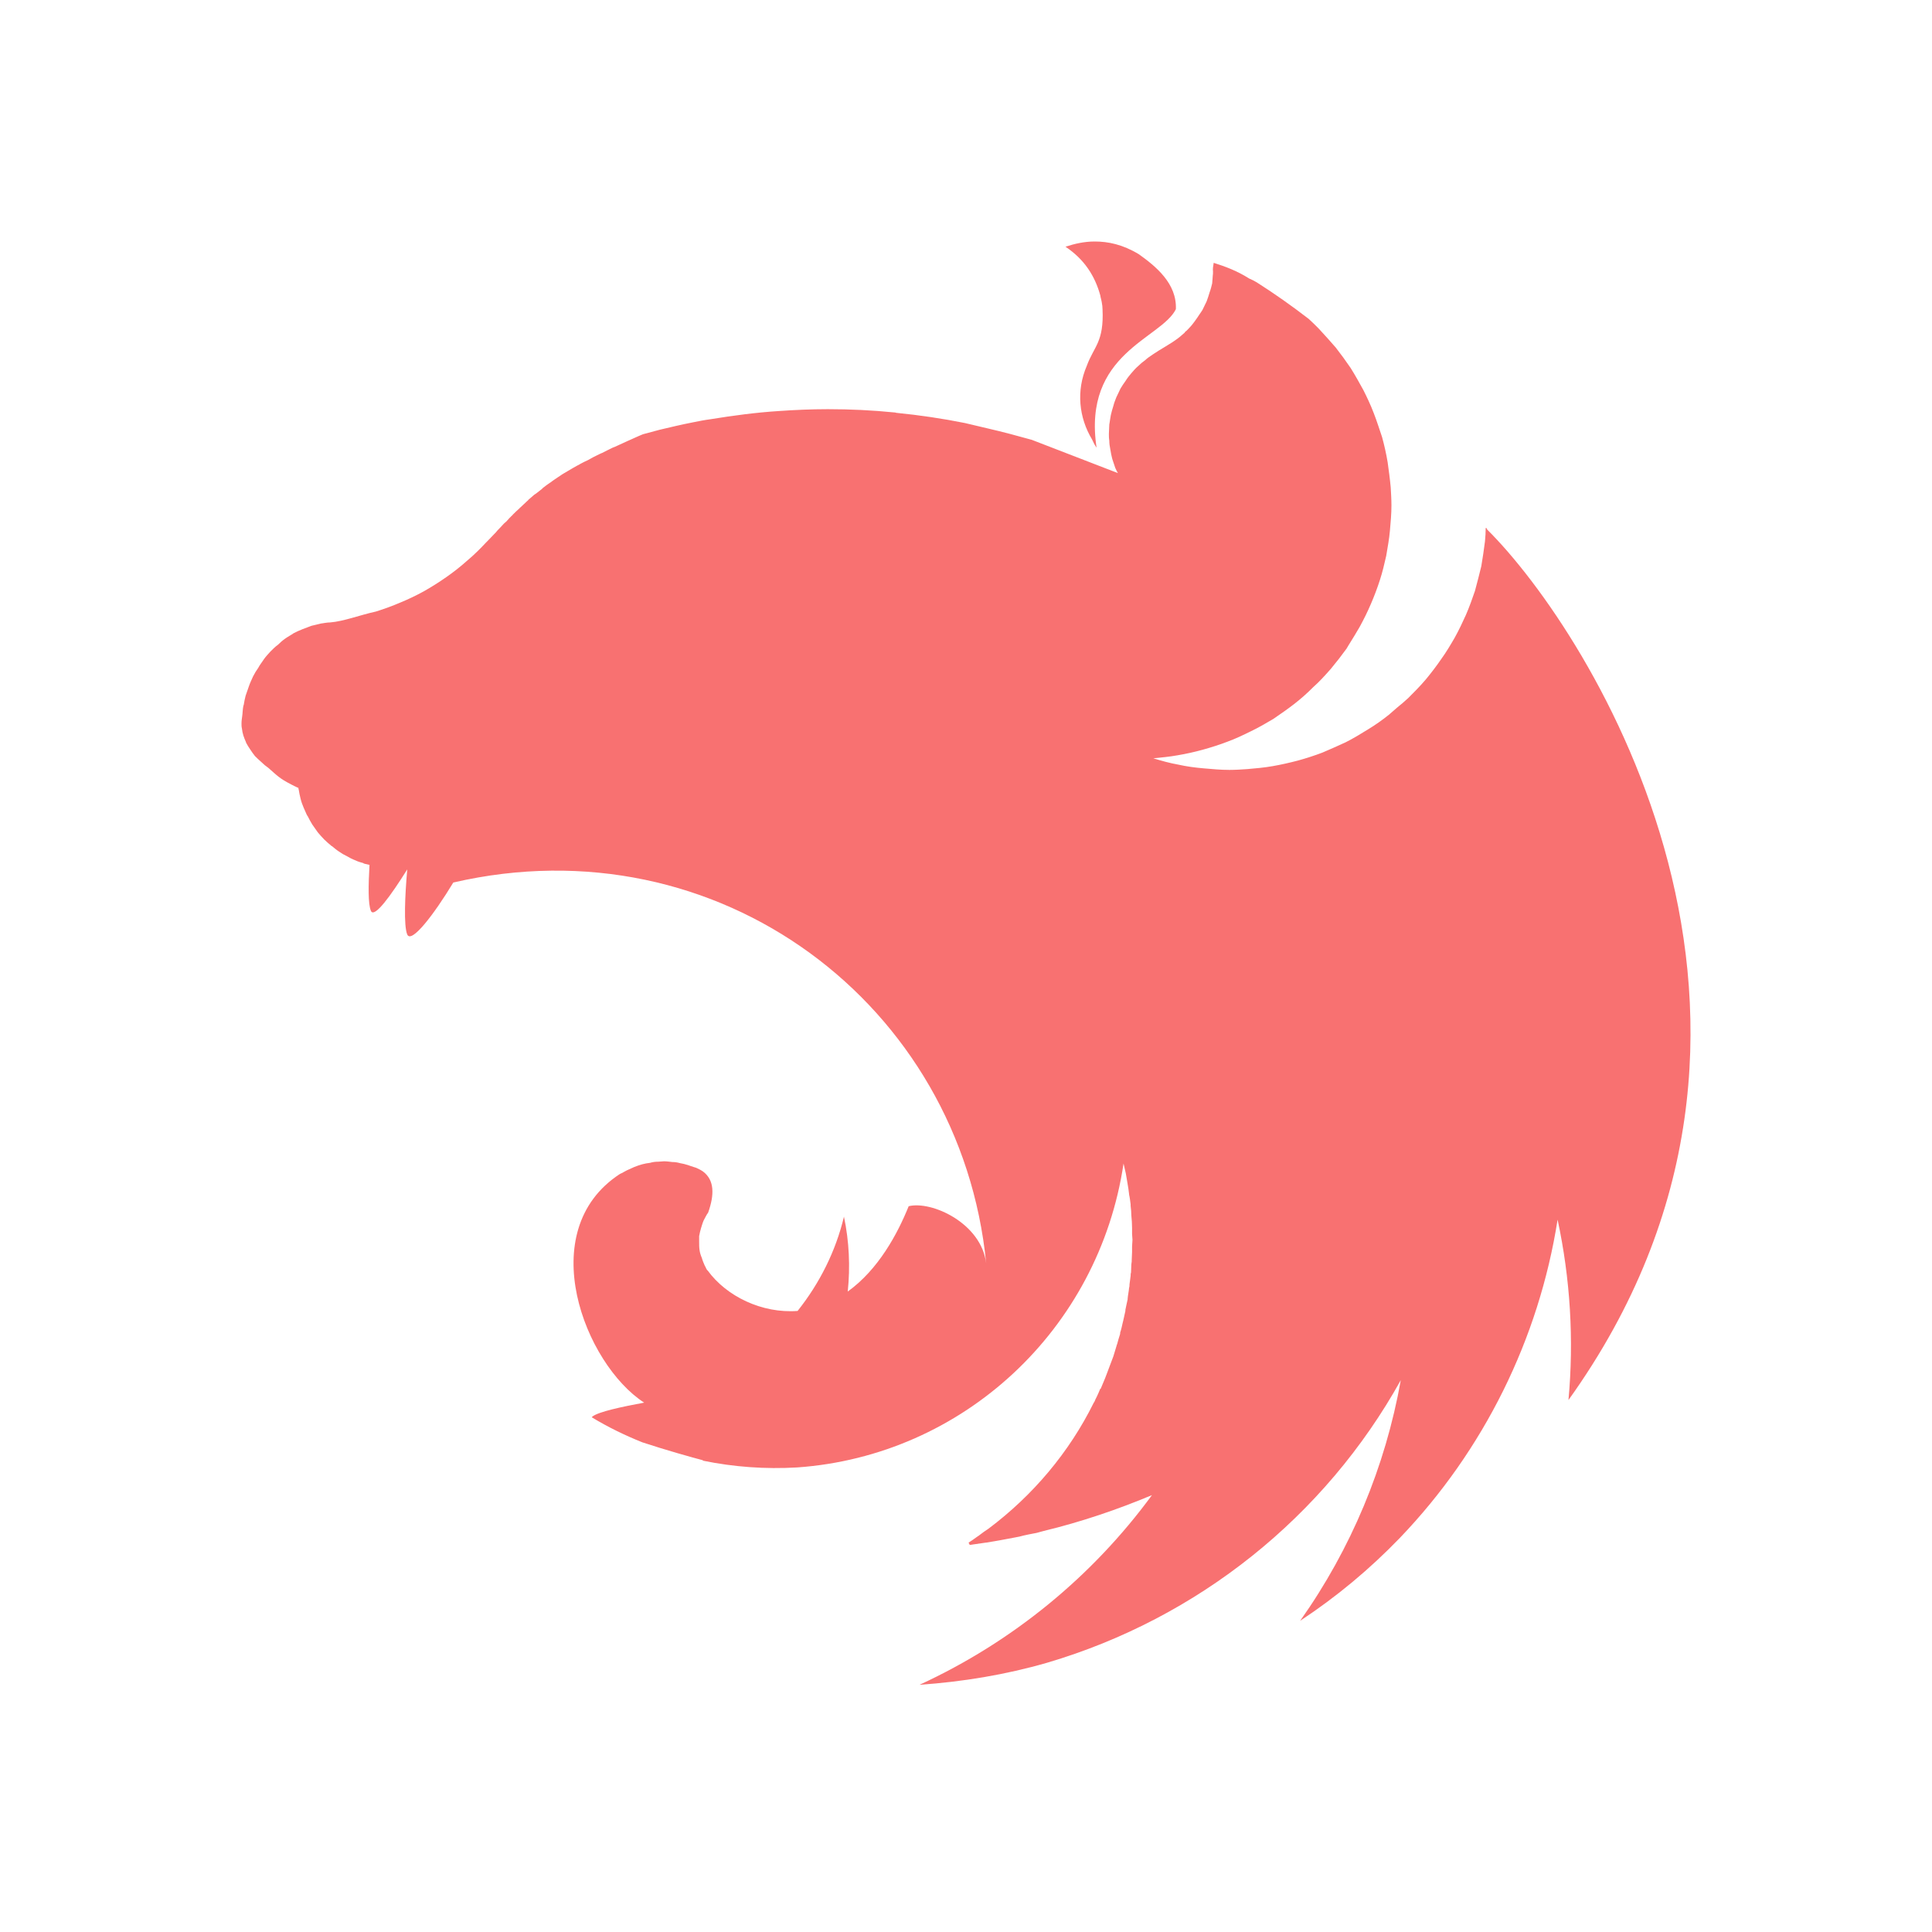
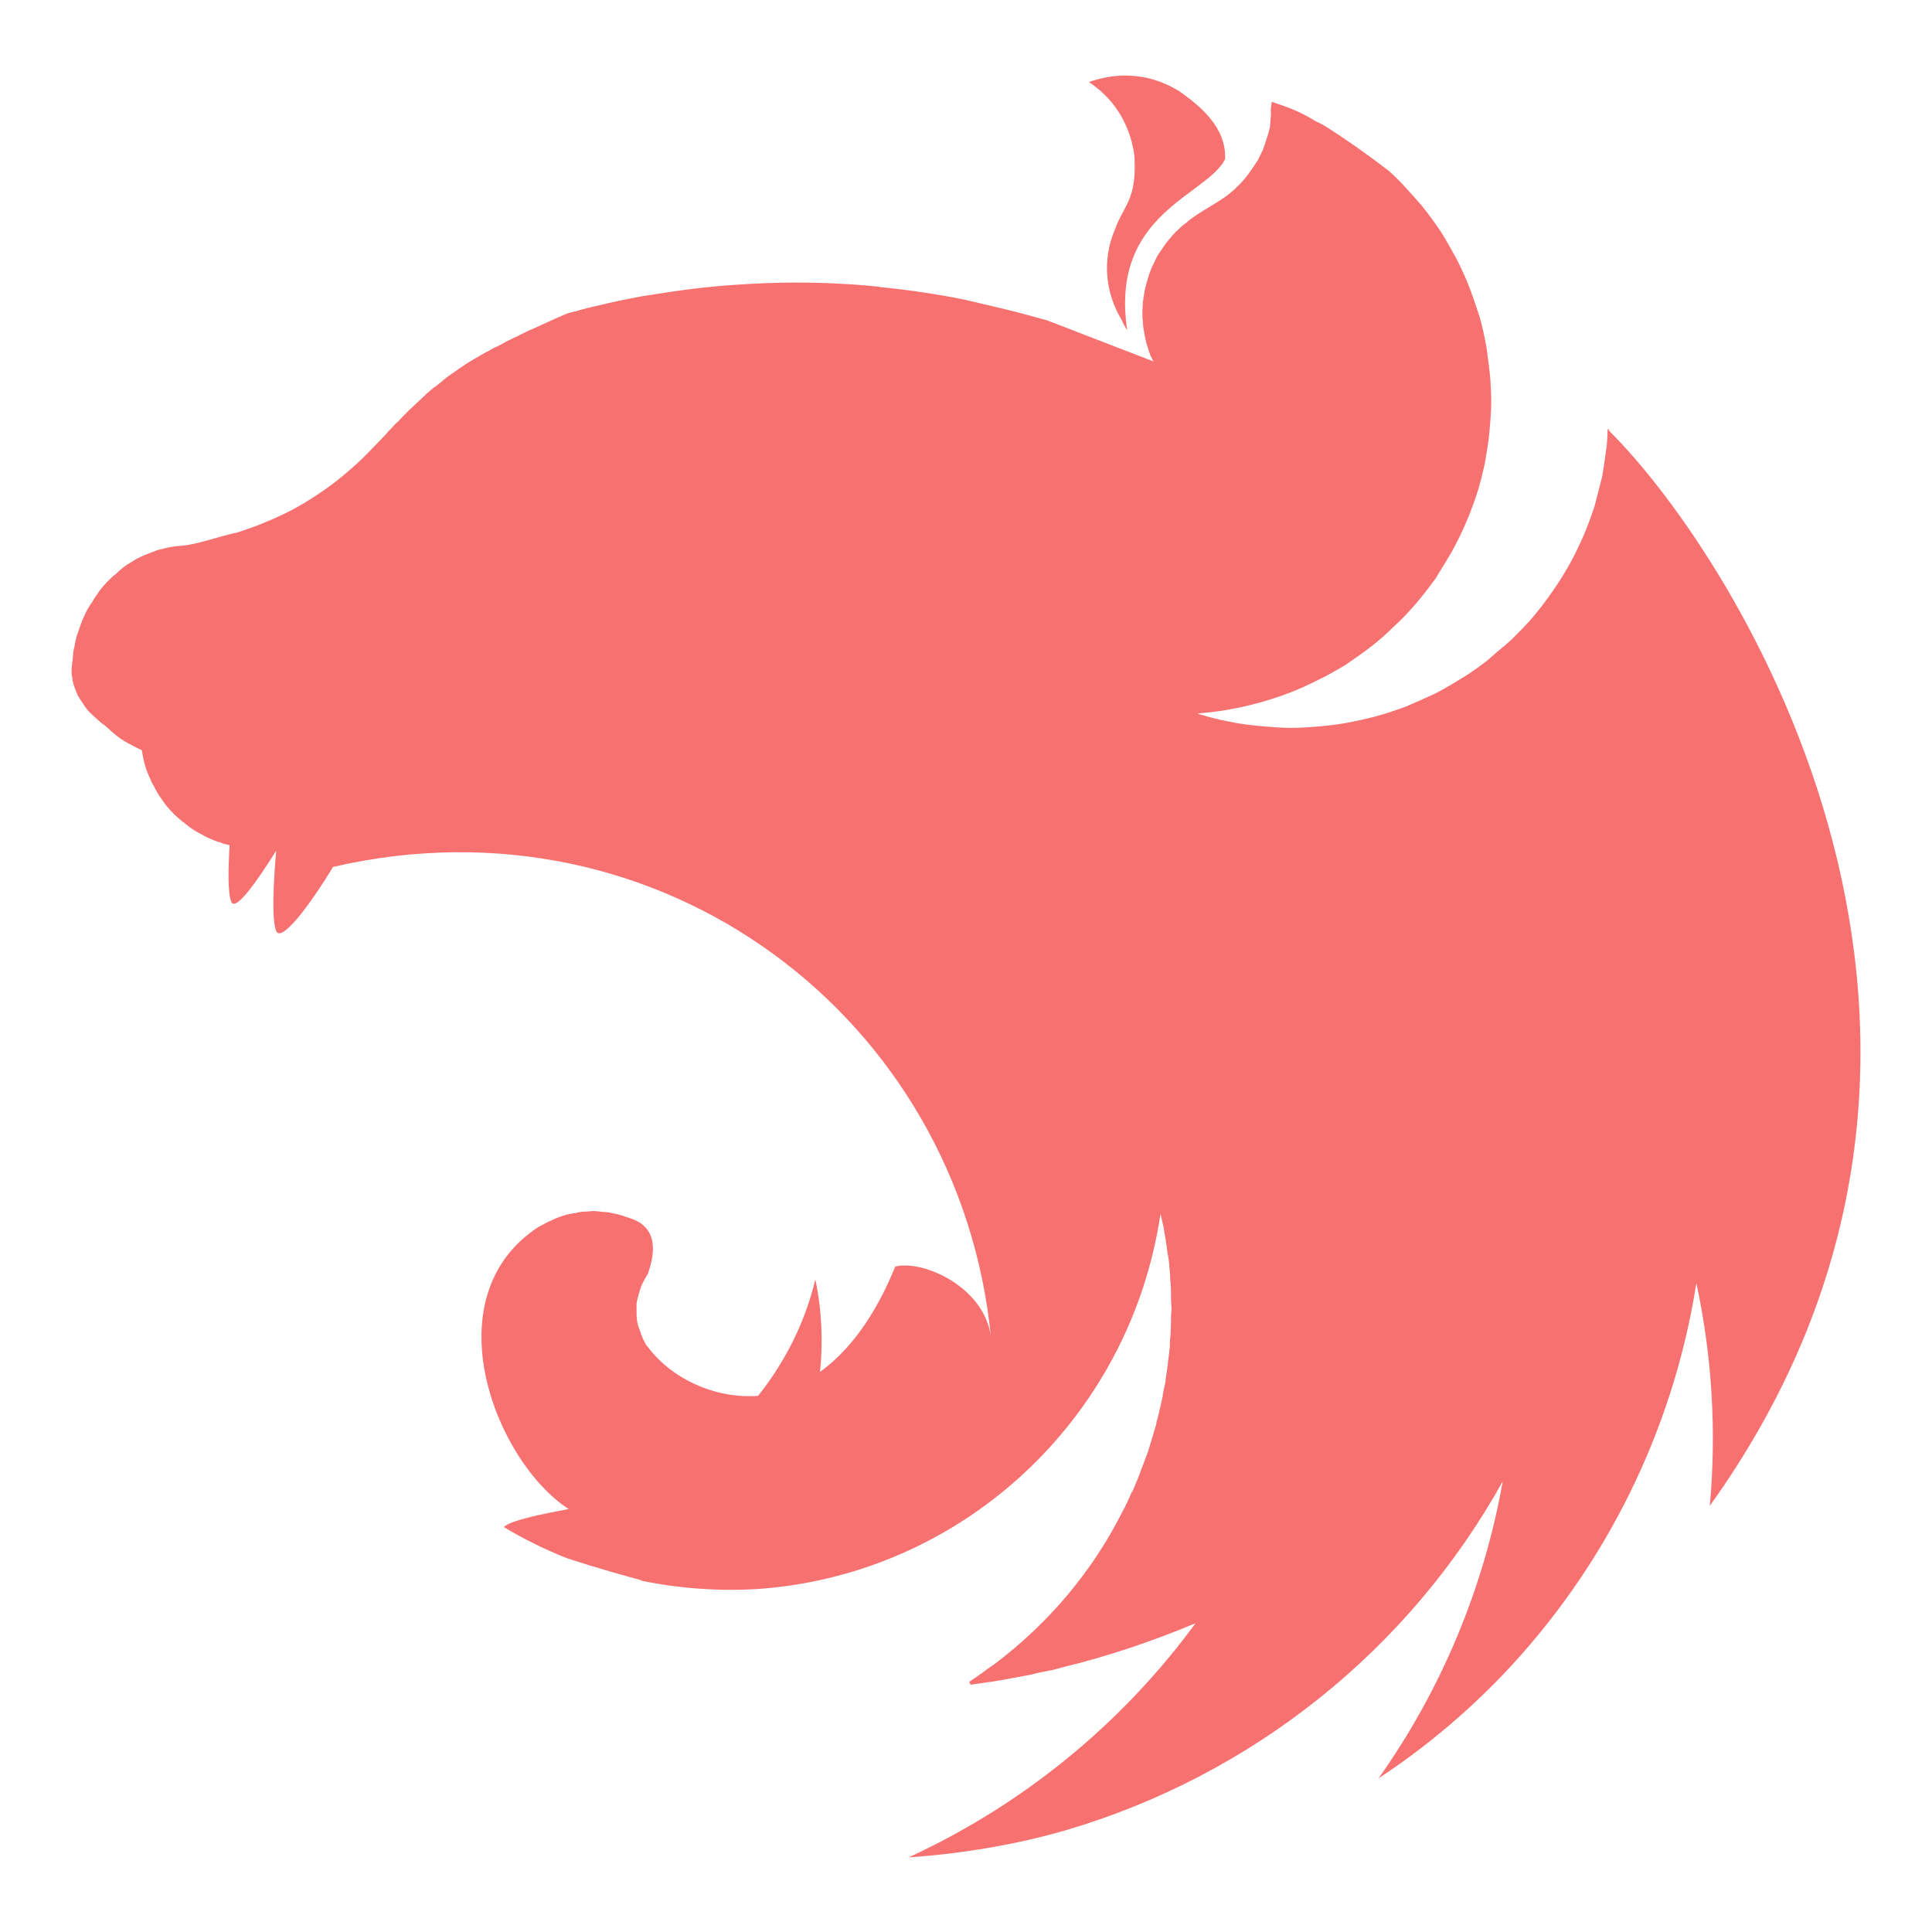
- <svg xmlns="http://www.w3.org/2000/svg" width="24" height="24" viewBox="0 0 24 24" fill="none">
+ <svg xmlns="http://www.w3.org/2000/svg" width="24" height="24" viewBox="2.28 2.24 19.44 19.44" fill="none">
  <path fill-rule="evenodd" clip-rule="evenodd" d="M13.599 3C13.468 3 13.348 3.028 13.236 3.065C13.473 3.223 13.603 3.432 13.668 3.669C13.673 3.702 13.682 3.725 13.687 3.758C13.692 3.786 13.696 3.813 13.696 3.841C13.715 4.25 13.589 4.302 13.501 4.543C13.366 4.855 13.403 5.189 13.566 5.459C13.58 5.492 13.599 5.529 13.622 5.561C13.445 4.385 14.426 4.209 14.607 3.841C14.621 3.521 14.356 3.307 14.147 3.158C13.947 3.037 13.766 3 13.599 3ZM15.077 3.265C15.058 3.372 15.072 3.344 15.068 3.4C15.063 3.437 15.063 3.483 15.058 3.521C15.049 3.558 15.04 3.595 15.026 3.632C15.016 3.669 15.002 3.707 14.989 3.744C14.97 3.781 14.956 3.813 14.937 3.851C14.924 3.869 14.914 3.888 14.9 3.906C14.891 3.92 14.882 3.934 14.872 3.948C14.849 3.981 14.826 4.013 14.803 4.041C14.775 4.069 14.752 4.102 14.719 4.125V4.13C14.691 4.153 14.663 4.181 14.631 4.204C14.533 4.278 14.421 4.334 14.319 4.404C14.287 4.427 14.254 4.446 14.226 4.474C14.194 4.497 14.166 4.52 14.138 4.548C14.105 4.576 14.082 4.604 14.054 4.636C14.031 4.664 14.003 4.697 13.984 4.729C13.961 4.762 13.938 4.794 13.919 4.827C13.901 4.864 13.887 4.897 13.868 4.934C13.854 4.971 13.84 5.004 13.831 5.041C13.817 5.083 13.808 5.12 13.799 5.157C13.794 5.176 13.794 5.199 13.789 5.217C13.785 5.236 13.785 5.255 13.78 5.273C13.78 5.31 13.775 5.352 13.775 5.389C13.775 5.417 13.775 5.445 13.78 5.473C13.78 5.51 13.785 5.547 13.794 5.589C13.799 5.626 13.808 5.664 13.817 5.701C13.831 5.738 13.84 5.775 13.854 5.812C13.864 5.836 13.877 5.859 13.887 5.877L12.818 5.464C12.636 5.413 12.46 5.366 12.278 5.324C12.181 5.301 12.083 5.278 11.986 5.255C11.707 5.199 11.423 5.157 11.14 5.129C11.13 5.129 11.126 5.124 11.116 5.124C10.837 5.096 10.563 5.083 10.284 5.083C10.08 5.083 9.875 5.092 9.675 5.106C9.392 5.124 9.108 5.162 8.825 5.208C8.755 5.217 8.685 5.231 8.615 5.245C8.471 5.273 8.332 5.306 8.197 5.338C8.127 5.357 8.058 5.375 7.988 5.394C7.918 5.422 7.853 5.454 7.788 5.482C7.737 5.506 7.686 5.529 7.635 5.552C7.625 5.557 7.616 5.557 7.611 5.561C7.565 5.585 7.523 5.603 7.481 5.626C7.467 5.631 7.458 5.636 7.449 5.64C7.397 5.664 7.346 5.691 7.305 5.715C7.272 5.729 7.239 5.747 7.212 5.761C7.198 5.771 7.179 5.78 7.17 5.784C7.128 5.808 7.086 5.831 7.049 5.854C7.007 5.877 6.97 5.901 6.937 5.924C6.905 5.947 6.872 5.966 6.844 5.989C6.84 5.994 6.835 5.994 6.83 5.998C6.802 6.017 6.77 6.04 6.742 6.063C6.742 6.063 6.737 6.068 6.733 6.073C6.71 6.091 6.686 6.11 6.663 6.128C6.654 6.133 6.644 6.142 6.635 6.147C6.612 6.166 6.589 6.189 6.565 6.207C6.561 6.217 6.551 6.221 6.547 6.226C6.519 6.254 6.491 6.277 6.463 6.305C6.458 6.305 6.458 6.31 6.454 6.314C6.426 6.338 6.398 6.366 6.37 6.393C6.366 6.398 6.366 6.403 6.361 6.403C6.338 6.426 6.314 6.449 6.291 6.477C6.282 6.486 6.268 6.496 6.259 6.505C6.235 6.533 6.207 6.561 6.18 6.589C6.175 6.598 6.166 6.603 6.161 6.612C6.124 6.649 6.091 6.686 6.054 6.723C6.049 6.728 6.045 6.733 6.04 6.737C5.966 6.816 5.887 6.895 5.803 6.965C5.719 7.04 5.631 7.109 5.543 7.17C5.45 7.235 5.361 7.291 5.264 7.346C5.171 7.397 5.073 7.444 4.971 7.486C4.873 7.528 4.771 7.565 4.669 7.597C4.474 7.639 4.274 7.718 4.102 7.732C4.065 7.732 4.023 7.741 3.985 7.746C3.944 7.755 3.906 7.765 3.869 7.774C3.832 7.788 3.795 7.802 3.758 7.816C3.721 7.83 3.683 7.848 3.646 7.867C3.614 7.89 3.576 7.909 3.544 7.932C3.511 7.955 3.479 7.983 3.451 8.011C3.418 8.034 3.386 8.067 3.358 8.095C3.33 8.127 3.302 8.155 3.279 8.188C3.256 8.225 3.228 8.257 3.209 8.295C3.186 8.327 3.163 8.364 3.144 8.402C3.126 8.443 3.107 8.481 3.093 8.522C3.079 8.56 3.065 8.601 3.051 8.643C3.042 8.68 3.033 8.718 3.028 8.755C3.028 8.76 3.023 8.764 3.023 8.769C3.014 8.811 3.014 8.866 3.009 8.894C3.005 8.927 3 8.955 3 8.987C3 9.006 3 9.029 3.005 9.048C3.009 9.08 3.014 9.108 3.023 9.136C3.033 9.164 3.042 9.192 3.056 9.22V9.224C3.07 9.252 3.088 9.28 3.107 9.308C3.126 9.336 3.144 9.364 3.167 9.392C3.191 9.415 3.218 9.443 3.246 9.466C3.274 9.494 3.302 9.517 3.335 9.54C3.446 9.638 3.474 9.671 3.618 9.745C3.642 9.759 3.665 9.768 3.693 9.782C3.697 9.782 3.702 9.787 3.707 9.787C3.707 9.796 3.707 9.801 3.711 9.81C3.716 9.847 3.725 9.884 3.734 9.922C3.744 9.963 3.758 10.001 3.772 10.033C3.786 10.061 3.795 10.089 3.809 10.117C3.814 10.126 3.818 10.136 3.823 10.14C3.841 10.177 3.86 10.21 3.879 10.242C3.902 10.275 3.925 10.307 3.948 10.34C3.972 10.368 3.999 10.4 4.027 10.428C4.055 10.456 4.083 10.479 4.116 10.507C4.116 10.507 4.12 10.512 4.125 10.512C4.153 10.535 4.181 10.559 4.209 10.577C4.241 10.6 4.274 10.619 4.311 10.637C4.343 10.656 4.381 10.675 4.418 10.689C4.446 10.703 4.478 10.712 4.511 10.721C4.515 10.726 4.52 10.726 4.529 10.73C4.548 10.735 4.571 10.74 4.59 10.744C4.576 10.995 4.571 11.232 4.608 11.316C4.65 11.409 4.855 11.126 5.059 10.8C5.031 11.121 5.013 11.498 5.059 11.609C5.11 11.725 5.389 11.363 5.631 10.963C8.927 10.201 11.934 12.478 12.251 15.695C12.19 15.193 11.572 14.914 11.288 14.984C11.149 15.328 10.912 15.77 10.531 16.044C10.563 15.737 10.549 15.421 10.484 15.114C10.382 15.542 10.182 15.941 9.908 16.285C9.466 16.318 9.025 16.104 8.792 15.784C8.773 15.77 8.769 15.742 8.755 15.723C8.741 15.691 8.727 15.658 8.718 15.625C8.704 15.593 8.694 15.56 8.69 15.528C8.685 15.495 8.685 15.463 8.685 15.425C8.685 15.402 8.685 15.379 8.685 15.356C8.69 15.323 8.699 15.291 8.708 15.258C8.718 15.226 8.727 15.193 8.741 15.161C8.76 15.128 8.773 15.095 8.797 15.063C8.876 14.84 8.876 14.659 8.732 14.552C8.704 14.533 8.676 14.519 8.643 14.505C8.625 14.501 8.601 14.491 8.583 14.486C8.569 14.482 8.56 14.477 8.546 14.473C8.513 14.463 8.481 14.454 8.448 14.449C8.416 14.44 8.383 14.435 8.35 14.435C8.318 14.431 8.281 14.426 8.248 14.426C8.225 14.426 8.202 14.431 8.178 14.431C8.141 14.431 8.109 14.435 8.076 14.445C8.044 14.449 8.011 14.454 7.979 14.463C7.946 14.473 7.914 14.482 7.881 14.496C7.848 14.51 7.821 14.524 7.788 14.538C7.76 14.552 7.732 14.57 7.7 14.584C6.617 15.291 7.263 16.946 8.002 17.424C7.723 17.476 7.439 17.536 7.36 17.596C7.356 17.601 7.351 17.606 7.351 17.606C7.551 17.727 7.76 17.829 7.979 17.917C8.276 18.015 8.592 18.103 8.732 18.14V18.145C9.117 18.224 9.508 18.252 9.903 18.229C11.962 18.084 13.65 16.518 13.957 14.454C13.966 14.496 13.975 14.533 13.985 14.575C13.998 14.659 14.017 14.747 14.026 14.835V14.84C14.036 14.882 14.04 14.924 14.045 14.961V14.979C14.05 15.021 14.054 15.063 14.054 15.1C14.059 15.151 14.063 15.202 14.063 15.254V15.328C14.063 15.351 14.068 15.379 14.068 15.402C14.068 15.43 14.063 15.458 14.063 15.486V15.551C14.063 15.584 14.059 15.611 14.059 15.644C14.059 15.663 14.059 15.681 14.054 15.704C14.054 15.737 14.05 15.77 14.05 15.807C14.045 15.821 14.045 15.835 14.045 15.849C14.04 15.886 14.036 15.918 14.031 15.956C14.031 15.969 14.031 15.983 14.026 15.997C14.022 16.044 14.012 16.086 14.008 16.132V16.137V16.141C13.998 16.183 13.989 16.23 13.98 16.272V16.285C13.97 16.327 13.961 16.369 13.952 16.411C13.952 16.416 13.947 16.425 13.947 16.43C13.938 16.471 13.929 16.513 13.915 16.555V16.569C13.901 16.616 13.887 16.657 13.877 16.699C13.873 16.704 13.873 16.709 13.873 16.709C13.859 16.755 13.845 16.802 13.831 16.848C13.812 16.895 13.799 16.936 13.78 16.983C13.761 17.029 13.747 17.076 13.729 17.118C13.71 17.164 13.692 17.206 13.673 17.252H13.668C13.65 17.294 13.631 17.341 13.608 17.383C13.603 17.396 13.599 17.406 13.594 17.415C13.589 17.42 13.589 17.424 13.585 17.429C13.283 18.038 12.836 18.573 12.278 18.991C12.241 19.014 12.204 19.042 12.167 19.07C12.158 19.079 12.144 19.084 12.134 19.093C12.102 19.116 12.069 19.14 12.032 19.163L12.046 19.191H12.051C12.116 19.182 12.181 19.172 12.246 19.163H12.251C12.371 19.144 12.492 19.121 12.613 19.098C12.646 19.093 12.683 19.084 12.715 19.075C12.739 19.07 12.757 19.065 12.78 19.061C12.813 19.056 12.845 19.047 12.878 19.042C12.906 19.033 12.934 19.028 12.962 19.019C13.427 18.907 13.877 18.754 14.31 18.573C13.571 19.581 12.581 20.395 11.423 20.929C11.958 20.892 12.492 20.804 13.008 20.655C14.882 20.102 16.457 18.842 17.401 17.145C17.21 18.219 16.783 19.242 16.151 20.134C16.602 19.837 17.015 19.493 17.392 19.102C18.433 18.015 19.116 16.634 19.349 15.151C19.507 15.886 19.553 16.643 19.484 17.392C22.84 12.711 19.763 7.858 18.475 6.579C18.47 6.57 18.466 6.565 18.466 6.556C18.461 6.561 18.461 6.561 18.461 6.565C18.461 6.561 18.461 6.561 18.456 6.556C18.456 6.612 18.452 6.668 18.447 6.724C18.433 6.83 18.419 6.933 18.401 7.035C18.377 7.137 18.349 7.239 18.322 7.342C18.289 7.439 18.252 7.542 18.21 7.639C18.168 7.732 18.122 7.83 18.07 7.923C18.019 8.011 17.964 8.104 17.903 8.188C17.843 8.276 17.778 8.36 17.713 8.439C17.643 8.522 17.568 8.597 17.494 8.671C17.448 8.713 17.406 8.75 17.359 8.787C17.322 8.82 17.29 8.848 17.252 8.88C17.169 8.946 17.085 9.006 16.992 9.062C16.904 9.117 16.811 9.173 16.718 9.22C16.62 9.266 16.523 9.308 16.425 9.35C16.327 9.387 16.225 9.42 16.123 9.448C16.02 9.475 15.914 9.499 15.811 9.517C15.704 9.536 15.598 9.545 15.495 9.554C15.421 9.559 15.347 9.564 15.272 9.564C15.165 9.564 15.058 9.554 14.956 9.545C14.849 9.536 14.742 9.522 14.64 9.499C14.533 9.48 14.431 9.452 14.328 9.42H14.324C14.426 9.41 14.528 9.401 14.631 9.382C14.738 9.364 14.84 9.341 14.942 9.313C15.044 9.285 15.147 9.252 15.244 9.215C15.346 9.178 15.444 9.131 15.537 9.085C15.635 9.038 15.723 8.987 15.816 8.932C15.904 8.871 15.993 8.811 16.076 8.746C16.16 8.681 16.239 8.611 16.313 8.536C16.392 8.467 16.462 8.388 16.532 8.309C16.602 8.225 16.667 8.141 16.727 8.058C16.736 8.044 16.746 8.025 16.755 8.011C16.801 7.937 16.848 7.862 16.89 7.788C16.941 7.695 16.987 7.602 17.029 7.504C17.071 7.407 17.108 7.309 17.141 7.207C17.173 7.109 17.197 7.007 17.22 6.905C17.238 6.798 17.257 6.696 17.266 6.593C17.276 6.486 17.285 6.38 17.285 6.277C17.285 6.203 17.28 6.128 17.276 6.054C17.266 5.947 17.252 5.845 17.238 5.743C17.22 5.636 17.197 5.533 17.169 5.431C17.136 5.334 17.104 5.231 17.066 5.134C17.029 5.036 16.983 4.938 16.936 4.845C16.885 4.753 16.834 4.66 16.778 4.571C16.718 4.483 16.657 4.399 16.592 4.316C16.523 4.237 16.453 4.158 16.378 4.078C16.341 4.041 16.299 3.999 16.258 3.962C16.048 3.8 15.83 3.646 15.611 3.507C15.579 3.488 15.551 3.474 15.518 3.46C15.365 3.363 15.221 3.311 15.077 3.265Z" fill="#F87171" />
</svg>
